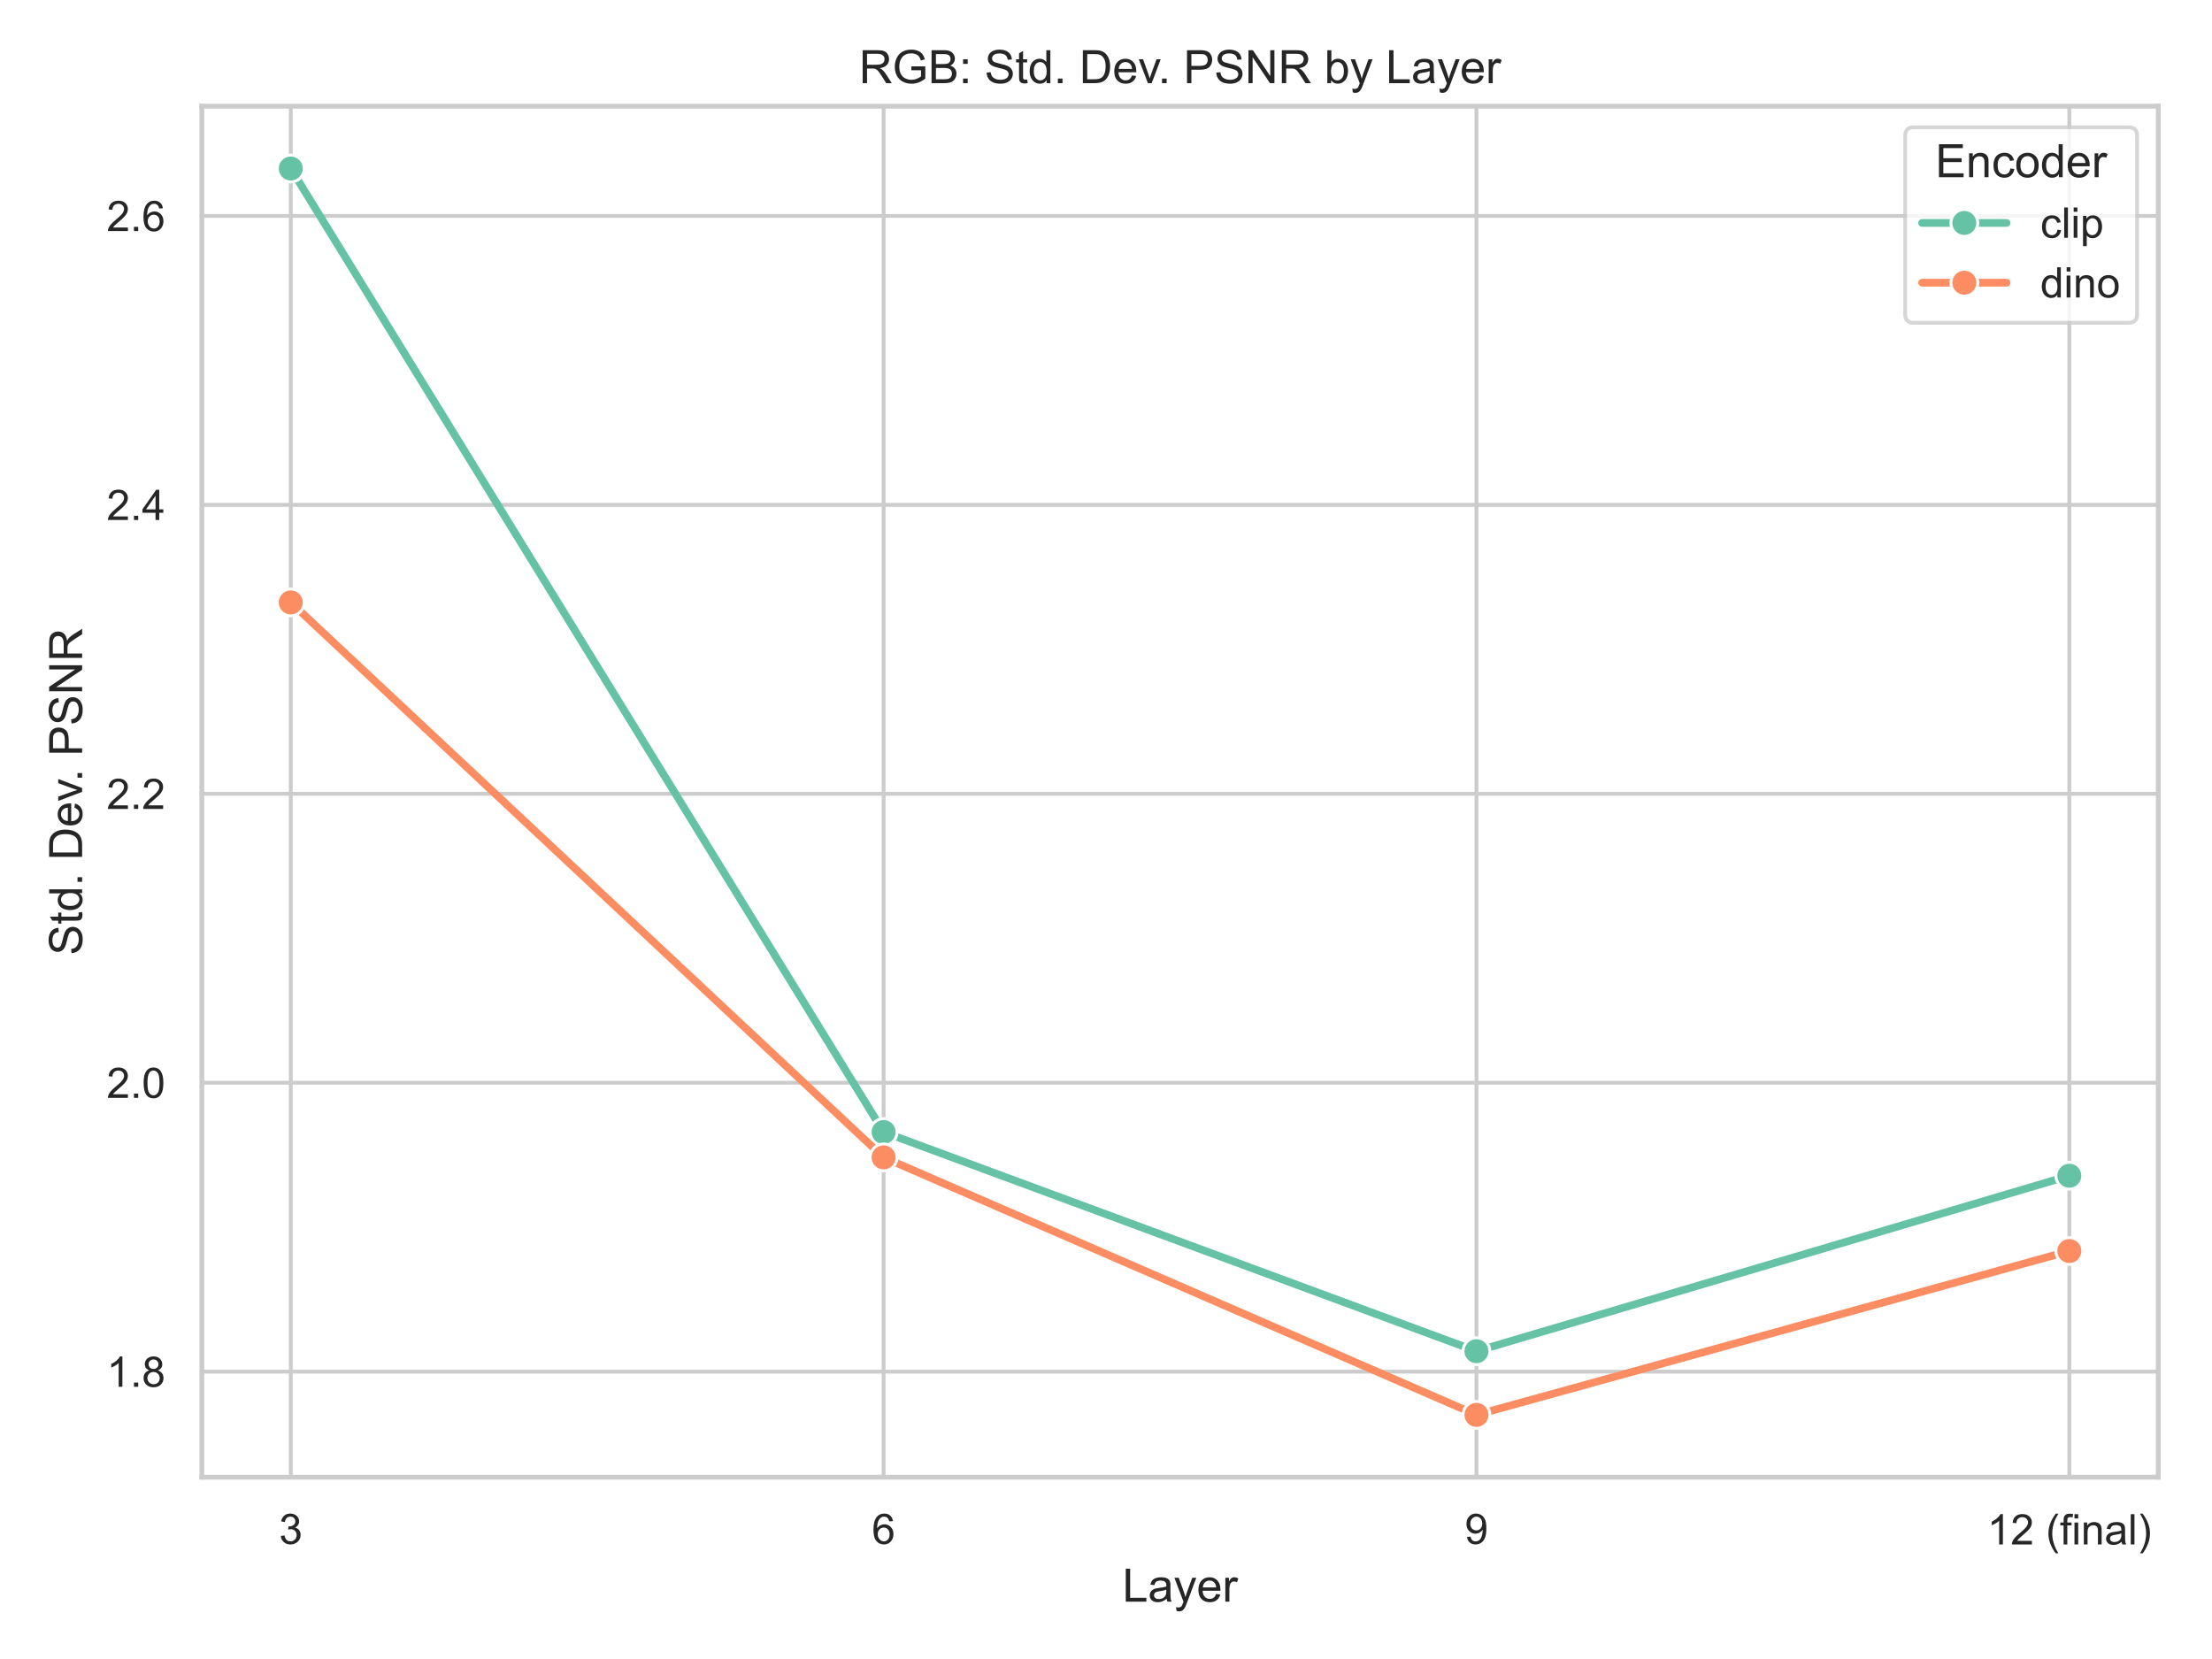
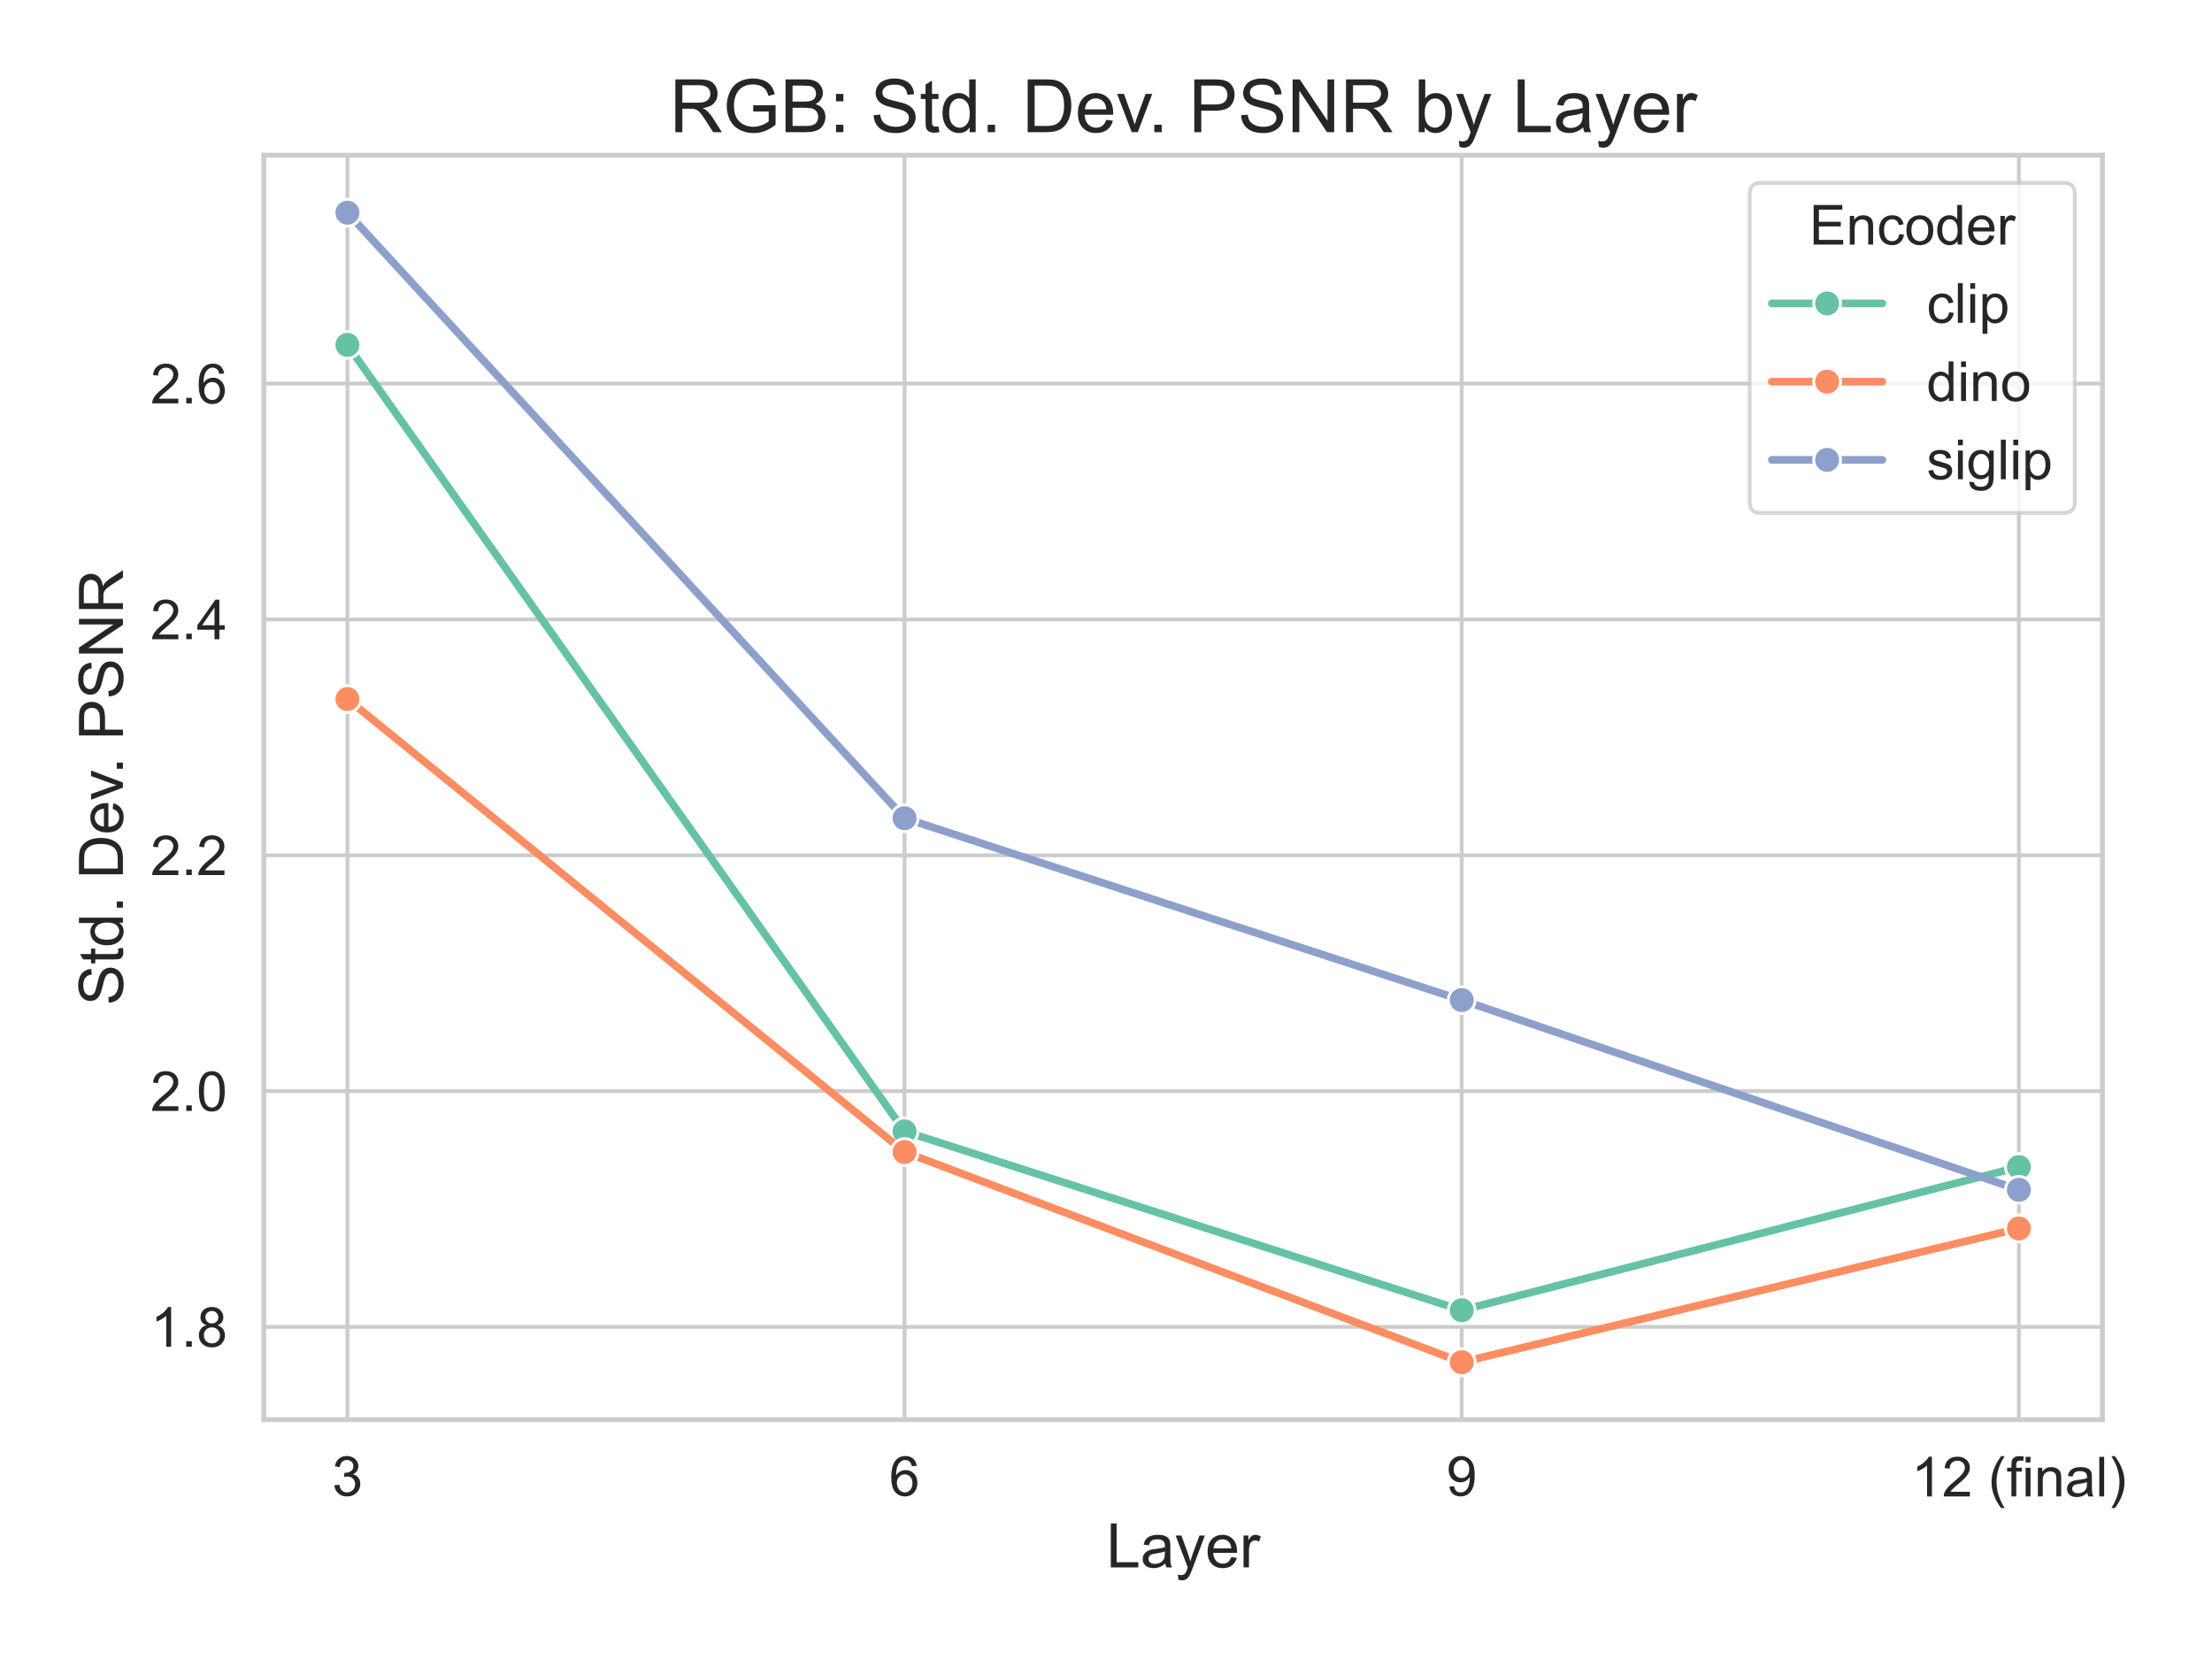
<svg xmlns="http://www.w3.org/2000/svg" xmlns:xlink="http://www.w3.org/1999/xlink" width="576pt" height="432pt" viewBox="0 0 576 432" version="1.1">
  <defs>
    <style type="text/css">*{stroke-linejoin: round; stroke-linecap: butt}</style>
  </defs>
  <g id="figure_1">
    <g id="patch_1">
      <path d="M 0 432  L 576 432  L 576 0  L 0 0  z " style="fill: #ffffff" />
    </g>
    <g id="axes_1">
      <g id="patch_2">
-         <path d="M 52.56 384.66  L 562.001 384.66  L 562.001 27.656  L 52.56 27.656  z " style="fill: #ffffff" />
+         <path d="M 68.706 369.684  L 547.475 369.684  L 547.475 40.416  L 68.706 40.416  z " style="fill: #ffffff" />
      </g>
      <g id="matplotlib.axis_1">
        <g id="xtick_1">
          <g id="line2d_1">
-             <path d="M 75.716 384.66  L 75.716 27.656  " clip-path="url(#p08edb5e70d)" style="fill: none; stroke: #cccccc; stroke-linecap: round" />
+             <path d="M 90.468 369.684  L 90.468 40.416  " clip-path="url(#p4463bf2dae)" style="fill: none; stroke: #cccccc; stroke-linecap: round" />
          </g>
          <g id="text_1">
-             <g style="fill: #262626" transform="translate(72.65789 402.0336) scale(0.11 -0.11)">
+             <g style="fill: #262626" transform="translate(86.46435 389.4912) scale(0.144 -0.144)">
              <defs>
                <path id="ArialMT-33" d="M 269 1209  L 831 1284  Q 928 806 1161 595  Q 1394 384 1728 384  Q 2125 384 2398 659  Q 2672 934 2672 1341  Q 2672 1728 2419 1979  Q 2166 2231 1775 2231  Q 1616 2231 1378 2169  L 1441 2663  Q 1497 2656 1531 2656  Q 1891 2656 2178 2843  Q 2466 3031 2466 3422  Q 2466 3731 2256 3934  Q 2047 4138 1716 4138  Q 1388 4138 1169 3931  Q 950 3725 888 3313  L 325 3413  Q 428 3978 793 4289  Q 1159 4600 1703 4600  Q 2078 4600 2393 4439  Q 2709 4278 2876 4000  Q 3044 3722 3044 3409  Q 3044 3113 2884 2869  Q 2725 2625 2413 2481  Q 2819 2388 3044 2092  Q 3269 1797 3269 1353  Q 3269 753 2831 336  Q 2394 -81 1725 -81  Q 1122 -81 723 278  Q 325 638 269 1209  z " transform="scale(0.015625)" />
              </defs>
              <use xlink:href="#ArialMT-33" />
            </g>
          </g>
        </g>
        <g id="xtick_2">
          <g id="line2d_2">
-             <path d="M 230.092 384.66  L 230.092 27.656  " clip-path="url(#p08edb5e70d)" style="fill: none; stroke: #cccccc; stroke-linecap: round" />
+             <path d="M 235.55 369.684  L 235.55 40.416  " clip-path="url(#p4463bf2dae)" style="fill: none; stroke: #cccccc; stroke-linecap: round" />
          </g>
          <g id="text_2">
-             <g style="fill: #262626" transform="translate(227.0339 402.0336) scale(0.11 -0.11)">
+             <g style="fill: #262626" transform="translate(231.5458 389.4912) scale(0.144 -0.144)">
              <defs>
                <path id="ArialMT-36" d="M 3184 3459  L 2625 3416  Q 2550 3747 2413 3897  Q 2184 4138 1850 4138  Q 1581 4138 1378 3988  Q 1113 3794 959 3422  Q 806 3050 800 2363  Q 1003 2672 1297 2822  Q 1591 2972 1913 2972  Q 2475 2972 2870 2558  Q 3266 2144 3266 1488  Q 3266 1056 3080 686  Q 2894 316 2569 119  Q 2244 -78 1831 -78  Q 1128 -78 684 439  Q 241 956 241 2144  Q 241 3472 731 4075  Q 1159 4600 1884 4600  Q 2425 4600 2770 4297  Q 3116 3994 3184 3459  z M 888 1484  Q 888 1194 1011 928  Q 1134 663 1356 523  Q 1578 384 1822 384  Q 2178 384 2434 671  Q 2691 959 2691 1453  Q 2691 1928 2437 2201  Q 2184 2475 1800 2475  Q 1419 2475 1153 2201  Q 888 1928 888 1484  z " transform="scale(0.015625)" />
              </defs>
              <use xlink:href="#ArialMT-36" />
            </g>
          </g>
        </g>
        <g id="xtick_3">
          <g id="line2d_3">
-             <path d="M 384.468 384.66  L 384.468 27.656  " clip-path="url(#p08edb5e70d)" style="fill: none; stroke: #cccccc; stroke-linecap: round" />
+             <path d="M 380.631 369.684  L 380.631 40.416  " clip-path="url(#p4463bf2dae)" style="fill: none; stroke: #cccccc; stroke-linecap: round" />
          </g>
          <g id="text_3">
-             <g style="fill: #262626" transform="translate(381.41 402.0336) scale(0.11 -0.11)">
+             <g style="fill: #262626" transform="translate(376.6273 389.4912) scale(0.144 -0.144)">
              <defs>
                <path id="ArialMT-39" d="M 350 1059  L 891 1109  Q 959 728 1153 556  Q 1347 384 1650 384  Q 1909 384 2104 503  Q 2300 622 2425 820  Q 2550 1019 2634 1356  Q 2719 1694 2719 2044  Q 2719 2081 2716 2156  Q 2547 1888 2255 1720  Q 1963 1553 1622 1553  Q 1053 1553 659 1965  Q 266 2378 266 3053  Q 266 3750 677 4175  Q 1088 4600 1706 4600  Q 2153 4600 2523 4359  Q 2894 4119 3086 3673  Q 3278 3228 3278 2384  Q 3278 1506 3087 986  Q 2897 466 2520 194  Q 2144 -78 1638 -78  Q 1100 -78 759 220  Q 419 519 350 1059  z M 2653 3081  Q 2653 3566 2395 3850  Q 2138 4134 1775 4134  Q 1400 4134 1122 3828  Q 844 3522 844 3034  Q 844 2597 1108 2323  Q 1372 2050 1759 2050  Q 2150 2050 2401 2323  Q 2653 2597 2653 3081  z " transform="scale(0.015625)" />
              </defs>
              <use xlink:href="#ArialMT-39" />
            </g>
          </g>
        </g>
        <g id="xtick_4">
          <g id="line2d_4">
-             <path d="M 538.845 384.66  L 538.845 27.656  " clip-path="url(#p08edb5e70d)" style="fill: none; stroke: #cccccc; stroke-linecap: round" />
+             <path d="M 525.713 369.684  L 525.713 40.416  " clip-path="url(#p4463bf2dae)" style="fill: none; stroke: #cccccc; stroke-linecap: round" />
          </g>
          <g id="text_4">
-             <g style="fill: #262626" transform="translate(517.4478 402.1677) scale(0.11 -0.11)">
+             <g style="fill: #262626" transform="translate(497.7024 389.6667) scale(0.144 -0.144)">
              <defs>
                <path id="ArialMT-31" d="M 2384 0  L 1822 0  L 1822 3584  Q 1619 3391 1289 3197  Q 959 3003 697 2906  L 697 3450  Q 1169 3672 1522 3987  Q 1875 4303 2022 4600  L 2384 4600  L 2384 0  z " transform="scale(0.015625)" />
                <path id="ArialMT-32" d="M 3222 541  L 3222 0  L 194 0  Q 188 203 259 391  Q 375 700 629 1000  Q 884 1300 1366 1694  Q 2113 2306 2375 2664  Q 2638 3022 2638 3341  Q 2638 3675 2398 3904  Q 2159 4134 1775 4134  Q 1369 4134 1125 3890  Q 881 3647 878 3216  L 300 3275  Q 359 3922 746 4261  Q 1134 4600 1788 4600  Q 2447 4600 2831 4234  Q 3216 3869 3216 3328  Q 3216 3053 3103 2787  Q 2991 2522 2730 2228  Q 2469 1934 1863 1422  Q 1356 997 1212 845  Q 1069 694 975 541  L 3222 541  z " transform="scale(0.015625)" />
                <path id="ArialMT-20" transform="scale(0.015625)" />
                <path id="ArialMT-28" d="M 1497 -1347  Q 1031 -759 709 28  Q 388 816 388 1659  Q 388 2403 628 3084  Q 909 3875 1497 4659  L 1900 4659  Q 1522 4009 1400 3731  Q 1209 3300 1100 2831  Q 966 2247 966 1656  Q 966 153 1900 -1347  L 1497 -1347  z " transform="scale(0.015625)" />
                <path id="ArialMT-66" d="M 556 0  L 556 2881  L 59 2881  L 59 3319  L 556 3319  L 556 3672  Q 556 4006 616 4169  Q 697 4388 901 4523  Q 1106 4659 1475 4659  Q 1713 4659 2000 4603  L 1916 4113  Q 1741 4144 1584 4144  Q 1328 4144 1222 4034  Q 1116 3925 1116 3625  L 1116 3319  L 1763 3319  L 1763 2881  L 1116 2881  L 1116 0  L 556 0  z " transform="scale(0.015625)" />
                <path id="ArialMT-69" d="M 425 3934  L 425 4581  L 988 4581  L 988 3934  L 425 3934  z M 425 0  L 425 3319  L 988 3319  L 988 0  L 425 0  z " transform="scale(0.015625)" />
                <path id="ArialMT-6e" d="M 422 0  L 422 3319  L 928 3319  L 928 2847  Q 1294 3394 1984 3394  Q 2284 3394 2536 3286  Q 2788 3178 2913 3003  Q 3038 2828 3088 2588  Q 3119 2431 3119 2041  L 3119 0  L 2556 0  L 2556 2019  Q 2556 2363 2490 2533  Q 2425 2703 2258 2804  Q 2091 2906 1866 2906  Q 1506 2906 1245 2678  Q 984 2450 984 1813  L 984 0  L 422 0  z " transform="scale(0.015625)" />
                <path id="ArialMT-61" d="M 2588 409  Q 2275 144 1986 34  Q 1697 -75 1366 -75  Q 819 -75 525 192  Q 231 459 231 875  Q 231 1119 342 1320  Q 453 1522 633 1644  Q 813 1766 1038 1828  Q 1203 1872 1538 1913  Q 2219 1994 2541 2106  Q 2544 2222 2544 2253  Q 2544 2597 2384 2738  Q 2169 2928 1744 2928  Q 1347 2928 1158 2789  Q 969 2650 878 2297  L 328 2372  Q 403 2725 575 2942  Q 747 3159 1072 3276  Q 1397 3394 1825 3394  Q 2250 3394 2515 3294  Q 2781 3194 2906 3042  Q 3031 2891 3081 2659  Q 3109 2516 3109 2141  L 3109 1391  Q 3109 606 3145 398  Q 3181 191 3288 0  L 2700 0  Q 2613 175 2588 409  z M 2541 1666  Q 2234 1541 1622 1453  Q 1275 1403 1131 1340  Q 988 1278 909 1158  Q 831 1038 831 891  Q 831 666 1001 516  Q 1172 366 1500 366  Q 1825 366 2078 508  Q 2331 650 2450 897  Q 2541 1088 2541 1459  L 2541 1666  z " transform="scale(0.015625)" />
                <path id="ArialMT-6c" d="M 409 0  L 409 4581  L 972 4581  L 972 0  L 409 0  z " transform="scale(0.015625)" />
                <path id="ArialMT-29" d="M 791 -1347  L 388 -1347  Q 1322 153 1322 1656  Q 1322 2244 1188 2822  Q 1081 3291 891 3722  Q 769 4003 388 4659  L 791 4659  Q 1378 3875 1659 3084  Q 1900 2403 1900 1659  Q 1900 816 1576 28  Q 1253 -759 791 -1347  z " transform="scale(0.015625)" />
              </defs>
              <use xlink:href="#ArialMT-31" />
              <use xlink:href="#ArialMT-32" x="55.615" />
              <use xlink:href="#ArialMT-20" x="111.23" />
              <use xlink:href="#ArialMT-28" x="139.014" />
              <use xlink:href="#ArialMT-66" x="172.314" />
              <use xlink:href="#ArialMT-69" x="200.098" />
              <use xlink:href="#ArialMT-6e" x="222.314" />
              <use xlink:href="#ArialMT-61" x="277.93" />
              <use xlink:href="#ArialMT-6c" x="333.545" />
              <use xlink:href="#ArialMT-29" x="355.762" />
            </g>
          </g>
        </g>
        <g id="text_5">
-           <g style="fill: #262626" transform="translate(292.273 417.0722) scale(0.12 -0.12)">
+           <g style="fill: #262626" transform="translate(288.0805 408.15) scale(0.16 -0.16)">
            <defs>
              <path id="ArialMT-4c" d="M 469 0  L 469 4581  L 1075 4581  L 1075 541  L 3331 541  L 3331 0  L 469 0  z " transform="scale(0.015625)" />
              <path id="ArialMT-79" d="M 397 -1278  L 334 -750  Q 519 -800 656 -800  Q 844 -800 956 -737  Q 1069 -675 1141 -563  Q 1194 -478 1313 -144  Q 1328 -97 1363 -6  L 103 3319  L 709 3319  L 1400 1397  Q 1534 1031 1641 628  Q 1738 1016 1872 1384  L 2581 3319  L 3144 3319  L 1881 -56  Q 1678 -603 1566 -809  Q 1416 -1088 1222 -1217  Q 1028 -1347 759 -1347  Q 597 -1347 397 -1278  z " transform="scale(0.015625)" />
              <path id="ArialMT-65" d="M 2694 1069  L 3275 997  Q 3138 488 2766 206  Q 2394 -75 1816 -75  Q 1088 -75 661 373  Q 234 822 234 1631  Q 234 2469 665 2931  Q 1097 3394 1784 3394  Q 2450 3394 2872 2941  Q 3294 2488 3294 1666  Q 3294 1616 3291 1516  L 816 1516  Q 847 969 1125 678  Q 1403 388 1819 388  Q 2128 388 2347 550  Q 2566 713 2694 1069  z M 847 1978  L 2700 1978  Q 2663 2397 2488 2606  Q 2219 2931 1791 2931  Q 1403 2931 1139 2672  Q 875 2413 847 1978  z " transform="scale(0.015625)" />
              <path id="ArialMT-72" d="M 416 0  L 416 3319  L 922 3319  L 922 2816  Q 1116 3169 1280 3281  Q 1444 3394 1641 3394  Q 1925 3394 2219 3213  L 2025 2691  Q 1819 2813 1613 2813  Q 1428 2813 1281 2702  Q 1134 2591 1072 2394  Q 978 2094 978 1738  L 978 0  L 416 0  z " transform="scale(0.015625)" />
            </defs>
            <use xlink:href="#ArialMT-4c" />
            <use xlink:href="#ArialMT-61" x="55.615" />
            <use xlink:href="#ArialMT-79" x="111.23" />
            <use xlink:href="#ArialMT-65" x="161.23" />
            <use xlink:href="#ArialMT-72" x="216.846" />
          </g>
        </g>
      </g>
      <g id="matplotlib.axis_2">
        <g id="ytick_1">
          <g id="line2d_5">
-             <path d="M 52.56 357.177  L 562.001 357.177  " clip-path="url(#p08edb5e70d)" style="fill: none; stroke: #cccccc; stroke-linecap: round" />
+             <path d="M 68.706 345.532  L 547.475 345.532  " clip-path="url(#p4463bf2dae)" style="fill: none; stroke: #cccccc; stroke-linecap: round" />
          </g>
          <g id="text_6">
-             <g style="fill: #262626" transform="translate(27.77 361.1134) scale(0.11 -0.11)">
+             <g style="fill: #262626" transform="translate(39.19 350.686) scale(0.144 -0.144)">
              <defs>
                <path id="ArialMT-2e" d="M 581 0  L 581 641  L 1222 641  L 1222 0  L 581 0  z " transform="scale(0.015625)" />
                <path id="ArialMT-38" d="M 1131 2484  Q 781 2613 612 2850  Q 444 3088 444 3419  Q 444 3919 803 4259  Q 1163 4600 1759 4600  Q 2359 4600 2725 4251  Q 3091 3903 3091 3403  Q 3091 3084 2923 2848  Q 2756 2613 2416 2484  Q 2838 2347 3058 2040  Q 3278 1734 3278 1309  Q 3278 722 2862 322  Q 2447 -78 1769 -78  Q 1091 -78 675 323  Q 259 725 259 1325  Q 259 1772 486 2073  Q 713 2375 1131 2484  z M 1019 3438  Q 1019 3113 1228 2906  Q 1438 2700 1772 2700  Q 2097 2700 2305 2904  Q 2513 3109 2513 3406  Q 2513 3716 2298 3927  Q 2084 4138 1766 4138  Q 1444 4138 1231 3931  Q 1019 3725 1019 3438  z M 838 1322  Q 838 1081 952 856  Q 1066 631 1291 507  Q 1516 384 1775 384  Q 2178 384 2440 643  Q 2703 903 2703 1303  Q 2703 1709 2433 1975  Q 2163 2241 1756 2241  Q 1359 2241 1098 1978  Q 838 1716 838 1322  z " transform="scale(0.015625)" />
              </defs>
              <use xlink:href="#ArialMT-31" />
              <use xlink:href="#ArialMT-2e" x="55.615" />
              <use xlink:href="#ArialMT-38" x="83.398" />
            </g>
          </g>
        </g>
        <g id="ytick_2">
          <g id="line2d_6">
-             <path d="M 52.56 281.94  L 562.001 281.94  " clip-path="url(#p08edb5e70d)" style="fill: none; stroke: #cccccc; stroke-linecap: round" />
+             <path d="M 68.706 284.121  L 547.475 284.121  " clip-path="url(#p4463bf2dae)" style="fill: none; stroke: #cccccc; stroke-linecap: round" />
          </g>
          <g id="text_7">
-             <g style="fill: #262626" transform="translate(27.77 285.8768) scale(0.11 -0.11)">
+             <g style="fill: #262626" transform="translate(39.19 289.2742) scale(0.144 -0.144)">
              <defs>
                <path id="ArialMT-30" d="M 266 2259  Q 266 3072 433 3567  Q 600 4063 929 4331  Q 1259 4600 1759 4600  Q 2128 4600 2406 4451  Q 2684 4303 2865 4023  Q 3047 3744 3150 3342  Q 3253 2941 3253 2259  Q 3253 1453 3087 958  Q 2922 463 2592 192  Q 2263 -78 1759 -78  Q 1097 -78 719 397  Q 266 969 266 2259  z M 844 2259  Q 844 1131 1108 757  Q 1372 384 1759 384  Q 2147 384 2411 759  Q 2675 1134 2675 2259  Q 2675 3391 2411 3762  Q 2147 4134 1753 4134  Q 1366 4134 1134 3806  Q 844 3388 844 2259  z " transform="scale(0.015625)" />
              </defs>
              <use xlink:href="#ArialMT-32" />
              <use xlink:href="#ArialMT-2e" x="55.615" />
              <use xlink:href="#ArialMT-30" x="83.398" />
            </g>
          </g>
        </g>
        <g id="ytick_3">
          <g id="line2d_7">
-             <path d="M 52.56 206.703  L 562.001 206.703  " clip-path="url(#p08edb5e70d)" style="fill: none; stroke: #cccccc; stroke-linecap: round" />
+             <path d="M 68.706 222.709  L 547.475 222.709  " clip-path="url(#p4463bf2dae)" style="fill: none; stroke: #cccccc; stroke-linecap: round" />
          </g>
          <g id="text_8">
-             <g style="fill: #262626" transform="translate(27.77 210.6402) scale(0.11 -0.11)">
+             <g style="fill: #262626" transform="translate(39.19 227.8625) scale(0.144 -0.144)">
              <use xlink:href="#ArialMT-32" />
              <use xlink:href="#ArialMT-2e" x="55.615" />
              <use xlink:href="#ArialMT-32" x="83.398" />
            </g>
          </g>
        </g>
        <g id="ytick_4">
          <g id="line2d_8">
-             <path d="M 52.56 131.467  L 562.001 131.467  " clip-path="url(#p08edb5e70d)" style="fill: none; stroke: #cccccc; stroke-linecap: round" />
+             <path d="M 68.706 161.297  L 547.475 161.297  " clip-path="url(#p4463bf2dae)" style="fill: none; stroke: #cccccc; stroke-linecap: round" />
          </g>
          <g id="text_9">
-             <g style="fill: #262626" transform="translate(27.77 135.4036) scale(0.11 -0.11)">
+             <g style="fill: #262626" transform="translate(39.19 166.4508) scale(0.144 -0.144)">
              <defs>
                <path id="ArialMT-34" d="M 2069 0  L 2069 1097  L 81 1097  L 81 1613  L 2172 4581  L 2631 4581  L 2631 1613  L 3250 1613  L 3250 1097  L 2631 1097  L 2631 0  L 2069 0  z M 2069 1613  L 2069 3678  L 634 1613  L 2069 1613  z " transform="scale(0.015625)" />
              </defs>
              <use xlink:href="#ArialMT-32" />
              <use xlink:href="#ArialMT-2e" x="55.615" />
              <use xlink:href="#ArialMT-34" x="83.398" />
            </g>
          </g>
        </g>
        <g id="ytick_5">
          <g id="line2d_9">
-             <path d="M 52.56 56.23  L 562.001 56.23  " clip-path="url(#p08edb5e70d)" style="fill: none; stroke: #cccccc; stroke-linecap: round" />
+             <path d="M 68.706 99.885  L 547.475 99.885  " clip-path="url(#p4463bf2dae)" style="fill: none; stroke: #cccccc; stroke-linecap: round" />
          </g>
          <g id="text_10">
-             <g style="fill: #262626" transform="translate(27.77 60.16703) scale(0.11 -0.11)">
+             <g style="fill: #262626" transform="translate(39.19 105.039) scale(0.144 -0.144)">
              <use xlink:href="#ArialMT-32" />
              <use xlink:href="#ArialMT-2e" x="55.615" />
              <use xlink:href="#ArialMT-36" x="83.398" />
            </g>
          </g>
        </g>
        <g id="text_11">
-           <g style="fill: #262626" transform="translate(21.385 248.7291) rotate(-90) scale(0.12 -0.12)">
+           <g style="fill: #262626" transform="translate(32.01 261.8112) rotate(-90) scale(0.16 -0.16)">
            <defs>
              <path id="ArialMT-53" d="M 288 1472  L 859 1522  Q 900 1178 1048 958  Q 1197 738 1509 602  Q 1822 466 2213 466  Q 2559 466 2825 569  Q 3091 672 3220 851  Q 3350 1031 3350 1244  Q 3350 1459 3225 1620  Q 3100 1781 2813 1891  Q 2628 1963 1997 2114  Q 1366 2266 1113 2400  Q 784 2572 623 2826  Q 463 3081 463 3397  Q 463 3744 659 4045  Q 856 4347 1234 4503  Q 1613 4659 2075 4659  Q 2584 4659 2973 4495  Q 3363 4331 3572 4012  Q 3781 3694 3797 3291  L 3216 3247  Q 3169 3681 2898 3903  Q 2628 4125 2100 4125  Q 1550 4125 1298 3923  Q 1047 3722 1047 3438  Q 1047 3191 1225 3031  Q 1400 2872 2139 2705  Q 2878 2538 3153 2413  Q 3553 2228 3743 1945  Q 3934 1663 3934 1294  Q 3934 928 3725 604  Q 3516 281 3123 101  Q 2731 -78 2241 -78  Q 1619 -78 1198 103  Q 778 284 539 648  Q 300 1013 288 1472  z " transform="scale(0.015625)" />
              <path id="ArialMT-74" d="M 1650 503  L 1731 6  Q 1494 -44 1306 -44  Q 1000 -44 831 53  Q 663 150 594 308  Q 525 466 525 972  L 525 2881  L 113 2881  L 113 3319  L 525 3319  L 525 4141  L 1084 4478  L 1084 3319  L 1650 3319  L 1650 2881  L 1084 2881  L 1084 941  Q 1084 700 1114 631  Q 1144 563 1211 522  Q 1278 481 1403 481  Q 1497 481 1650 503  z " transform="scale(0.015625)" />
              <path id="ArialMT-64" d="M 2575 0  L 2575 419  Q 2259 -75 1647 -75  Q 1250 -75 917 144  Q 584 363 401 755  Q 219 1147 219 1656  Q 219 2153 384 2558  Q 550 2963 881 3178  Q 1213 3394 1622 3394  Q 1922 3394 2156 3267  Q 2391 3141 2538 2938  L 2538 4581  L 3097 4581  L 3097 0  L 2575 0  z M 797 1656  Q 797 1019 1065 703  Q 1334 388 1700 388  Q 2069 388 2326 689  Q 2584 991 2584 1609  Q 2584 2291 2321 2609  Q 2059 2928 1675 2928  Q 1300 2928 1048 2622  Q 797 2316 797 1656  z " transform="scale(0.015625)" />
              <path id="ArialMT-44" d="M 494 0  L 494 4581  L 2072 4581  Q 2606 4581 2888 4516  Q 3281 4425 3559 4188  Q 3922 3881 4101 3404  Q 4281 2928 4281 2316  Q 4281 1794 4159 1391  Q 4038 988 3847 723  Q 3656 459 3429 307  Q 3203 156 2883 78  Q 2563 0 2147 0  L 494 0  z M 1100 541  L 2078 541  Q 2531 541 2789 625  Q 3047 709 3200 863  Q 3416 1078 3536 1442  Q 3656 1806 3656 2325  Q 3656 3044 3420 3430  Q 3184 3816 2847 3947  Q 2603 4041 2063 4041  L 1100 4041  L 1100 541  z " transform="scale(0.015625)" />
              <path id="ArialMT-76" d="M 1344 0  L 81 3319  L 675 3319  L 1388 1331  Q 1503 1009 1600 663  Q 1675 925 1809 1294  L 2547 3319  L 3125 3319  L 1869 0  L 1344 0  z " transform="scale(0.015625)" />
              <path id="ArialMT-50" d="M 494 0  L 494 4581  L 2222 4581  Q 2678 4581 2919 4538  Q 3256 4481 3484 4323  Q 3713 4166 3852 3881  Q 3991 3597 3991 3256  Q 3991 2672 3619 2267  Q 3247 1863 2275 1863  L 1100 1863  L 1100 0  L 494 0  z M 1100 2403  L 2284 2403  Q 2872 2403 3119 2622  Q 3366 2841 3366 3238  Q 3366 3525 3220 3729  Q 3075 3934 2838 4000  Q 2684 4041 2272 4041  L 1100 4041  L 1100 2403  z " transform="scale(0.015625)" />
              <path id="ArialMT-4e" d="M 488 0  L 488 4581  L 1109 4581  L 3516 984  L 3516 4581  L 4097 4581  L 4097 0  L 3475 0  L 1069 3600  L 1069 0  L 488 0  z " transform="scale(0.015625)" />
              <path id="ArialMT-52" d="M 503 0  L 503 4581  L 2534 4581  Q 3147 4581 3465 4457  Q 3784 4334 3975 4021  Q 4166 3709 4166 3331  Q 4166 2844 3850 2509  Q 3534 2175 2875 2084  Q 3116 1969 3241 1856  Q 3506 1613 3744 1247  L 4541 0  L 3778 0  L 3172 953  Q 2906 1366 2734 1584  Q 2563 1803 2427 1890  Q 2291 1978 2150 2013  Q 2047 2034 1813 2034  L 1109 2034  L 1109 0  L 503 0  z M 1109 2559  L 2413 2559  Q 2828 2559 3062 2645  Q 3297 2731 3419 2920  Q 3541 3109 3541 3331  Q 3541 3656 3305 3865  Q 3069 4075 2559 4075  L 1109 4075  L 1109 2559  z " transform="scale(0.015625)" />
            </defs>
            <use xlink:href="#ArialMT-53" />
            <use xlink:href="#ArialMT-74" x="66.699" />
            <use xlink:href="#ArialMT-64" x="94.482" />
            <use xlink:href="#ArialMT-2e" x="150.098" />
            <use xlink:href="#ArialMT-20" x="177.881" />
            <use xlink:href="#ArialMT-44" x="205.664" />
            <use xlink:href="#ArialMT-65" x="277.881" />
            <use xlink:href="#ArialMT-76" x="333.496" />
            <use xlink:href="#ArialMT-2e" x="376.121" />
            <use xlink:href="#ArialMT-20" x="403.904" />
            <use xlink:href="#ArialMT-50" x="431.688" />
            <use xlink:href="#ArialMT-53" x="498.387" />
            <use xlink:href="#ArialMT-4e" x="565.086" />
            <use xlink:href="#ArialMT-52" x="637.303" />
          </g>
        </g>
      </g>
      <g id="PolyCollection_1" />
      <g id="PolyCollection_2" />
+       <g id="PolyCollection_3" />
      <g id="line2d_10">
-         <path d="M 75.716 43.884  L 230.092 294.782  L 384.468 351.848  L 538.845 306.16  " clip-path="url(#p08edb5e70d)" style="fill: none; stroke: #66c2a5; stroke-width: 2; stroke-linecap: round" />
+         <path d="M 90.468 89.808  L 235.55 294.603  L 380.631 341.183  L 525.713 303.89  " clip-path="url(#p4463bf2dae)" style="fill: none; stroke: #66c2a5; stroke-width: 2; stroke-linecap: round" />
        <defs>
-           <path id="mdbcf75e620" d="M 0 3.5  C 0.928 3.5 1.819 3.131 2.475 2.475  C 3.131 1.819 3.5 0.928 3.5 0  C 3.5 -0.928 3.131 -1.819 2.475 -2.475  C 1.819 -3.131 0.928 -3.5 0 -3.5  C -0.928 -3.5 -1.819 -3.131 -2.475 -2.475  C -3.131 -1.819 -3.5 -0.928 -3.5 0  C -3.5 0.928 -3.131 1.819 -2.475 2.475  C -1.819 3.131 -0.928 3.5 0 3.5  z " style="stroke: #ffffff; stroke-width: 0.75" />
+           <path id="m1b20732b84" d="M 0 3.5  C 0.928 3.5 1.819 3.131 2.475 2.475  C 3.131 1.819 3.5 0.928 3.5 0  C 3.5 -0.928 3.131 -1.819 2.475 -2.475  C 1.819 -3.131 0.928 -3.5 0 -3.5  C -0.928 -3.5 -1.819 -3.131 -2.475 -2.475  C -3.131 -1.819 -3.5 -0.928 -3.5 0  C -3.5 0.928 -3.131 1.819 -2.475 2.475  C -1.819 3.131 -0.928 3.5 0 3.5  z " style="stroke: #ffffff; stroke-width: 0.75" />
        </defs>
-         <g clip-path="url(#p08edb5e70d)">
-           <use xlink:href="#mdbcf75e620" x="75.716" y="43.884" style="fill: #66c2a5; stroke: #ffffff; stroke-width: 0.75" />
-           <use xlink:href="#mdbcf75e620" x="230.092" y="294.782" style="fill: #66c2a5; stroke: #ffffff; stroke-width: 0.75" />
-           <use xlink:href="#mdbcf75e620" x="384.468" y="351.848" style="fill: #66c2a5; stroke: #ffffff; stroke-width: 0.75" />
-           <use xlink:href="#mdbcf75e620" x="538.845" y="306.16" style="fill: #66c2a5; stroke: #ffffff; stroke-width: 0.75" />
+         <g clip-path="url(#p4463bf2dae)">
+           <use xlink:href="#m1b20732b84" x="90.468" y="89.808" style="fill: #66c2a5; stroke: #ffffff; stroke-width: 0.75" />
+           <use xlink:href="#m1b20732b84" x="235.55" y="294.603" style="fill: #66c2a5; stroke: #ffffff; stroke-width: 0.75" />
+           <use xlink:href="#m1b20732b84" x="380.631" y="341.183" style="fill: #66c2a5; stroke: #ffffff; stroke-width: 0.75" />
+           <use xlink:href="#m1b20732b84" x="525.713" y="303.89" style="fill: #66c2a5; stroke: #ffffff; stroke-width: 0.75" />
        </g>
      </g>
      <g id="line2d_11">
-         <path d="M 75.716 156.868  L 230.092 301.378  L 384.468 368.433  L 538.845 325.767  " clip-path="url(#p08edb5e70d)" style="fill: none; stroke: #fc8d62; stroke-width: 2; stroke-linecap: round" />
+         <path d="M 90.468 182.027  L 235.55 299.984  L 380.631 354.717  L 525.713 319.892  " clip-path="url(#p4463bf2dae)" style="fill: none; stroke: #fc8d62; stroke-width: 2; stroke-linecap: round" />
        <defs>
-           <path id="m58daa674db" d="M 0 3.5  C 0.928 3.5 1.819 3.131 2.475 2.475  C 3.131 1.819 3.5 0.928 3.5 0  C 3.5 -0.928 3.131 -1.819 2.475 -2.475  C 1.819 -3.131 0.928 -3.5 0 -3.5  C -0.928 -3.5 -1.819 -3.131 -2.475 -2.475  C -3.131 -1.819 -3.5 -0.928 -3.5 0  C -3.5 0.928 -3.131 1.819 -2.475 2.475  C -1.819 3.131 -0.928 3.5 0 3.5  z " style="stroke: #ffffff; stroke-width: 0.75" />
+           <path id="mab1d01cf5b" d="M 0 3.5  C 0.928 3.5 1.819 3.131 2.475 2.475  C 3.131 1.819 3.5 0.928 3.5 0  C 3.5 -0.928 3.131 -1.819 2.475 -2.475  C 1.819 -3.131 0.928 -3.5 0 -3.5  C -0.928 -3.5 -1.819 -3.131 -2.475 -2.475  C -3.131 -1.819 -3.5 -0.928 -3.5 0  C -3.5 0.928 -3.131 1.819 -2.475 2.475  C -1.819 3.131 -0.928 3.5 0 3.5  z " style="stroke: #ffffff; stroke-width: 0.75" />
        </defs>
-         <g clip-path="url(#p08edb5e70d)">
-           <use xlink:href="#m58daa674db" x="75.716" y="156.868" style="fill: #fc8d62; stroke: #ffffff; stroke-width: 0.75" />
-           <use xlink:href="#m58daa674db" x="230.092" y="301.378" style="fill: #fc8d62; stroke: #ffffff; stroke-width: 0.75" />
-           <use xlink:href="#m58daa674db" x="384.468" y="368.433" style="fill: #fc8d62; stroke: #ffffff; stroke-width: 0.75" />
-           <use xlink:href="#m58daa674db" x="538.845" y="325.767" style="fill: #fc8d62; stroke: #ffffff; stroke-width: 0.75" />
-         </g>
-       </g>
-       <g id="line2d_12" />
+         <g clip-path="url(#p4463bf2dae)">
+           <use xlink:href="#mab1d01cf5b" x="90.468" y="182.027" style="fill: #fc8d62; stroke: #ffffff; stroke-width: 0.75" />
+           <use xlink:href="#mab1d01cf5b" x="235.55" y="299.984" style="fill: #fc8d62; stroke: #ffffff; stroke-width: 0.75" />
+           <use xlink:href="#mab1d01cf5b" x="380.631" y="354.717" style="fill: #fc8d62; stroke: #ffffff; stroke-width: 0.75" />
+           <use xlink:href="#mab1d01cf5b" x="525.713" y="319.892" style="fill: #fc8d62; stroke: #ffffff; stroke-width: 0.75" />
+         </g>
+       </g>
+       <g id="line2d_12">
+         <path d="M 90.468 55.383  L 235.55 213.06  L 380.631 260.42  L 525.713 309.827  " clip-path="url(#p4463bf2dae)" style="fill: none; stroke: #8da0cb; stroke-width: 2; stroke-linecap: round" />
+         <defs>
+           <path id="m4951abbb15" d="M 0 3.5  C 0.928 3.5 1.819 3.131 2.475 2.475  C 3.131 1.819 3.5 0.928 3.5 0  C 3.5 -0.928 3.131 -1.819 2.475 -2.475  C 1.819 -3.131 0.928 -3.5 0 -3.5  C -0.928 -3.5 -1.819 -3.131 -2.475 -2.475  C -3.131 -1.819 -3.5 -0.928 -3.5 0  C -3.5 0.928 -3.131 1.819 -2.475 2.475  C -1.819 3.131 -0.928 3.5 0 3.5  z " style="stroke: #ffffff; stroke-width: 0.75" />
+         </defs>
+         <g clip-path="url(#p4463bf2dae)">
+           <use xlink:href="#m4951abbb15" x="90.468" y="55.383" style="fill: #8da0cb; stroke: #ffffff; stroke-width: 0.75" />
+           <use xlink:href="#m4951abbb15" x="235.55" y="213.06" style="fill: #8da0cb; stroke: #ffffff; stroke-width: 0.75" />
+           <use xlink:href="#m4951abbb15" x="380.631" y="260.42" style="fill: #8da0cb; stroke: #ffffff; stroke-width: 0.75" />
+           <use xlink:href="#m4951abbb15" x="525.713" y="309.827" style="fill: #8da0cb; stroke: #ffffff; stroke-width: 0.75" />
+         </g>
+       </g>
      <g id="line2d_13" />
+       <g id="line2d_14" />
+       <g id="line2d_15" />
      <g id="patch_3">
-         <path d="M 52.56 384.66  L 52.56 27.656  " style="fill: none; stroke: #cccccc; stroke-width: 1.25; stroke-linejoin: miter; stroke-linecap: square" />
+         <path d="M 68.706 369.684  L 68.706 40.416  " style="fill: none; stroke: #cccccc; stroke-width: 1.25; stroke-linejoin: miter; stroke-linecap: square" />
      </g>
      <g id="patch_4">
-         <path d="M 562.001 384.66  L 562.001 27.656  " style="fill: none; stroke: #cccccc; stroke-width: 1.25; stroke-linejoin: miter; stroke-linecap: square" />
+         <path d="M 547.475 369.684  L 547.475 40.416  " style="fill: none; stroke: #cccccc; stroke-width: 1.25; stroke-linejoin: miter; stroke-linecap: square" />
      </g>
      <g id="patch_5">
-         <path d="M 52.56 384.66  L 562.001 384.66  " style="fill: none; stroke: #cccccc; stroke-width: 1.25; stroke-linejoin: miter; stroke-linecap: square" />
+         <path d="M 68.706 369.684  L 547.475 369.684  " style="fill: none; stroke: #cccccc; stroke-width: 1.25; stroke-linejoin: miter; stroke-linecap: square" />
      </g>
      <g id="patch_6">
-         <path d="M 52.56 27.656  L 562.001 27.656  " style="fill: none; stroke: #cccccc; stroke-width: 1.25; stroke-linejoin: miter; stroke-linecap: square" />
+         <path d="M 68.706 40.416  L 547.475 40.416  " style="fill: none; stroke: #cccccc; stroke-width: 1.25; stroke-linejoin: miter; stroke-linecap: square" />
      </g>
      <g id="text_12">
-         <g style="fill: #262626" transform="translate(223.6958 21.65625) scale(0.12 -0.12)">
+         <g style="fill: #262626" transform="translate(174.355 34.416) scale(0.192 -0.192)">
          <defs>
            <path id="ArialMT-47" d="M 2638 1797  L 2638 2334  L 4578 2338  L 4578 638  Q 4131 281 3656 101  Q 3181 -78 2681 -78  Q 2006 -78 1454 211  Q 903 500 622 1047  Q 341 1594 341 2269  Q 341 2938 620 3517  Q 900 4097 1425 4378  Q 1950 4659 2634 4659  Q 3131 4659 3532 4498  Q 3934 4338 4162 4050  Q 4391 3763 4509 3300  L 3963 3150  Q 3859 3500 3706 3700  Q 3553 3900 3268 4020  Q 2984 4141 2638 4141  Q 2222 4141 1919 4014  Q 1616 3888 1430 3681  Q 1244 3475 1141 3228  Q 966 2803 966 2306  Q 966 1694 1177 1281  Q 1388 869 1791 669  Q 2194 469 2647 469  Q 3041 469 3416 620  Q 3791 772 3984 944  L 3984 1797  L 2638 1797  z " transform="scale(0.015625)" />
            <path id="ArialMT-42" d="M 469 0  L 469 4581  L 2188 4581  Q 2713 4581 3030 4442  Q 3347 4303 3526 4014  Q 3706 3725 3706 3409  Q 3706 3116 3547 2856  Q 3388 2597 3066 2438  Q 3481 2316 3704 2022  Q 3928 1728 3928 1328  Q 3928 1006 3792 729  Q 3656 453 3456 303  Q 3256 153 2954 76  Q 2653 0 2216 0  L 469 0  z M 1075 2656  L 2066 2656  Q 2469 2656 2644 2709  Q 2875 2778 2992 2937  Q 3109 3097 3109 3338  Q 3109 3566 3000 3739  Q 2891 3913 2687 3977  Q 2484 4041 1991 4041  L 1075 4041  L 1075 2656  z M 1075 541  L 2216 541  Q 2509 541 2628 563  Q 2838 600 2978 687  Q 3119 775 3209 942  Q 3300 1109 3300 1328  Q 3300 1584 3169 1773  Q 3038 1963 2805 2039  Q 2572 2116 2134 2116  L 1075 2116  L 1075 541  z " transform="scale(0.015625)" />
            <path id="ArialMT-3a" d="M 578 2678  L 578 3319  L 1219 3319  L 1219 2678  L 578 2678  z M 578 0  L 578 641  L 1219 641  L 1219 0  L 578 0  z " transform="scale(0.015625)" />
            <path id="ArialMT-62" d="M 941 0  L 419 0  L 419 4581  L 981 4581  L 981 2947  Q 1338 3394 1891 3394  Q 2197 3394 2470 3270  Q 2744 3147 2920 2923  Q 3097 2700 3197 2384  Q 3297 2069 3297 1709  Q 3297 856 2875 390  Q 2453 -75 1863 -75  Q 1275 -75 941 416  L 941 0  z M 934 1684  Q 934 1088 1097 822  Q 1363 388 1816 388  Q 2184 388 2453 708  Q 2722 1028 2722 1663  Q 2722 2313 2464 2622  Q 2206 2931 1841 2931  Q 1472 2931 1203 2611  Q 934 2291 934 1684  z " transform="scale(0.015625)" />
          </defs>
          <use xlink:href="#ArialMT-52" />
          <use xlink:href="#ArialMT-47" x="72.217" />
          <use xlink:href="#ArialMT-42" x="150" />
          <use xlink:href="#ArialMT-3a" x="216.699" />
          <use xlink:href="#ArialMT-20" x="244.482" />
          <use xlink:href="#ArialMT-53" x="272.266" />
          <use xlink:href="#ArialMT-74" x="338.965" />
          <use xlink:href="#ArialMT-64" x="366.748" />
          <use xlink:href="#ArialMT-2e" x="422.363" />
          <use xlink:href="#ArialMT-20" x="450.146" />
          <use xlink:href="#ArialMT-44" x="477.93" />
          <use xlink:href="#ArialMT-65" x="550.146" />
          <use xlink:href="#ArialMT-76" x="605.762" />
          <use xlink:href="#ArialMT-2e" x="648.387" />
          <use xlink:href="#ArialMT-20" x="676.17" />
          <use xlink:href="#ArialMT-50" x="703.953" />
          <use xlink:href="#ArialMT-53" x="770.652" />
          <use xlink:href="#ArialMT-4e" x="837.352" />
          <use xlink:href="#ArialMT-52" x="909.568" />
          <use xlink:href="#ArialMT-20" x="981.785" />
          <use xlink:href="#ArialMT-62" x="1009.568" />
          <use xlink:href="#ArialMT-79" x="1065.184" />
          <use xlink:href="#ArialMT-20" x="1115.184" />
          <use xlink:href="#ArialMT-4c" x="1142.967" />
          <use xlink:href="#ArialMT-61" x="1198.582" />
          <use xlink:href="#ArialMT-79" x="1254.197" />
          <use xlink:href="#ArialMT-65" x="1304.197" />
          <use xlink:href="#ArialMT-72" x="1359.812" />
        </g>
      </g>
      <g id="legend_1">
        <g id="patch_7">
-           <path d="M 498.306 84.05  L 554.301 84.05  Q 556.501 84.05 556.501 81.85  L 556.501 35.356  Q 556.501 33.156 554.301 33.156  L 498.306 33.156  Q 496.106 33.156 496.106 35.356  L 496.106 81.85  Q 496.106 84.05 498.306 84.05  z " style="fill: #ffffff; opacity: 0.8; stroke: #cccccc; stroke-linejoin: miter" />
+           <path d="M 458.501 133.582  L 537.395 133.582  Q 540.275 133.582 540.275 130.702  L 540.275 50.496  Q 540.275 47.616 537.395 47.616  L 458.501 47.616  Q 455.621 47.616 455.621 50.496  L 455.621 130.702  Q 455.621 133.582 458.501 133.582  z " style="fill: #ffffff; opacity: 0.8; stroke: #cccccc; stroke-linejoin: miter" />
        </g>
        <g id="text_13">
-           <g style="fill: #262626" transform="translate(503.9571 46.14563) scale(0.12 -0.12)">
+           <g style="fill: #262626" transform="translate(471.1324 63.68325) scale(0.144 -0.144)">
            <defs>
              <path id="ArialMT-45" d="M 506 0  L 506 4581  L 3819 4581  L 3819 4041  L 1113 4041  L 1113 2638  L 3647 2638  L 3647 2100  L 1113 2100  L 1113 541  L 3925 541  L 3925 0  L 506 0  z " transform="scale(0.015625)" />
              <path id="ArialMT-63" d="M 2588 1216  L 3141 1144  Q 3050 572 2676 248  Q 2303 -75 1759 -75  Q 1078 -75 664 370  Q 250 816 250 1647  Q 250 2184 428 2587  Q 606 2991 970 3192  Q 1334 3394 1763 3394  Q 2303 3394 2647 3120  Q 2991 2847 3088 2344  L 2541 2259  Q 2463 2594 2264 2762  Q 2066 2931 1784 2931  Q 1359 2931 1093 2626  Q 828 2322 828 1663  Q 828 994 1084 691  Q 1341 388 1753 388  Q 2084 388 2306 591  Q 2528 794 2588 1216  z " transform="scale(0.015625)" />
              <path id="ArialMT-6f" d="M 213 1659  Q 213 2581 725 3025  Q 1153 3394 1769 3394  Q 2453 3394 2887 2945  Q 3322 2497 3322 1706  Q 3322 1066 3130 698  Q 2938 331 2570 128  Q 2203 -75 1769 -75  Q 1072 -75 642 372  Q 213 819 213 1659  z M 791 1659  Q 791 1022 1069 705  Q 1347 388 1769 388  Q 2188 388 2466 706  Q 2744 1025 2744 1678  Q 2744 2294 2464 2611  Q 2184 2928 1769 2928  Q 1347 2928 1069 2612  Q 791 2297 791 1659  z " transform="scale(0.015625)" />
            </defs>
            <use xlink:href="#ArialMT-45" />
            <use xlink:href="#ArialMT-6e" x="66.699" />
            <use xlink:href="#ArialMT-63" x="122.314" />
            <use xlink:href="#ArialMT-6f" x="172.314" />
            <use xlink:href="#ArialMT-64" x="227.93" />
            <use xlink:href="#ArialMT-65" x="283.545" />
            <use xlink:href="#ArialMT-72" x="339.16" />
          </g>
        </g>
-         <g id="line2d_14">
-           <path d="M 500.506 58.054  L 511.506 58.054  L 522.506 58.054  " style="fill: none; stroke: #66c2a5; stroke-width: 2; stroke-linecap: round" />
+         <g id="line2d_16">
+           <path d="M 461.381 79.013  L 475.781 79.013  L 490.181 79.013  " style="fill: none; stroke: #66c2a5; stroke-width: 2; stroke-linecap: round" />
          <g>
-             <use xlink:href="#mdbcf75e620" x="511.506" y="58.054" style="fill: #66c2a5; stroke: #ffffff; stroke-width: 0.75" />
+             <use xlink:href="#m1b20732b84" x="475.781" y="79.013" style="fill: #66c2a5; stroke: #ffffff; stroke-width: 0.75" />
          </g>
        </g>
        <g id="text_14">
-           <g style="fill: #262626" transform="translate(531.3058 61.90422) scale(0.11 -0.11)">
+           <g style="fill: #262626" transform="translate(501.7009 84.0525) scale(0.144 -0.144)">
            <defs>
              <path id="ArialMT-70" d="M 422 -1272  L 422 3319  L 934 3319  L 934 2888  Q 1116 3141 1344 3267  Q 1572 3394 1897 3394  Q 2322 3394 2647 3175  Q 2972 2956 3137 2557  Q 3303 2159 3303 1684  Q 3303 1175 3120 767  Q 2938 359 2589 142  Q 2241 -75 1856 -75  Q 1575 -75 1351 44  Q 1128 163 984 344  L 984 -1272  L 422 -1272  z M 931 1641  Q 931 1000 1190 694  Q 1450 388 1819 388  Q 2194 388 2461 705  Q 2728 1022 2728 1688  Q 2728 2322 2467 2637  Q 2206 2953 1844 2953  Q 1484 2953 1207 2617  Q 931 2281 931 1641  z " transform="scale(0.015625)" />
            </defs>
            <use xlink:href="#ArialMT-63" />
            <use xlink:href="#ArialMT-6c" x="50" />
            <use xlink:href="#ArialMT-69" x="72.217" />
            <use xlink:href="#ArialMT-70" x="94.434" />
          </g>
        </g>
-         <g id="line2d_15">
-           <path d="M 500.506 73.614  L 511.506 73.614  L 522.506 73.614  " style="fill: none; stroke: #fc8d62; stroke-width: 2; stroke-linecap: round" />
+         <g id="line2d_17">
+           <path d="M 461.381 99.382  L 475.781 99.382  L 490.181 99.382  " style="fill: none; stroke: #fc8d62; stroke-width: 2; stroke-linecap: round" />
          <g>
-             <use xlink:href="#m58daa674db" x="511.506" y="73.614" style="fill: #fc8d62; stroke: #ffffff; stroke-width: 0.75" />
+             <use xlink:href="#mab1d01cf5b" x="475.781" y="99.382" style="fill: #fc8d62; stroke: #ffffff; stroke-width: 0.75" />
          </g>
        </g>
        <g id="text_15">
-           <g style="fill: #262626" transform="translate(531.3058 77.46406) scale(0.11 -0.11)">
+           <g style="fill: #262626" transform="translate(501.7009 104.4218) scale(0.144 -0.144)">
            <use xlink:href="#ArialMT-64" />
            <use xlink:href="#ArialMT-69" x="55.615" />
            <use xlink:href="#ArialMT-6e" x="77.832" />
            <use xlink:href="#ArialMT-6f" x="133.447" />
          </g>
        </g>
+         <g id="line2d_18">
+           <path d="M 461.381 119.751  L 475.781 119.751  L 490.181 119.751  " style="fill: none; stroke: #8da0cb; stroke-width: 2; stroke-linecap: round" />
+           <g>
+             <use xlink:href="#m4951abbb15" x="475.781" y="119.751" style="fill: #8da0cb; stroke: #ffffff; stroke-width: 0.75" />
+           </g>
+         </g>
+         <g id="text_16">
+           <g style="fill: #262626" transform="translate(501.7009 124.791) scale(0.144 -0.144)">
+             <defs>
+               <path id="ArialMT-73" d="M 197 991  L 753 1078  Q 800 744 1014 566  Q 1228 388 1613 388  Q 2000 388 2187 545  Q 2375 703 2375 916  Q 2375 1106 2209 1216  Q 2094 1291 1634 1406  Q 1016 1563 777 1677  Q 538 1791 414 1992  Q 291 2194 291 2438  Q 291 2659 392 2848  Q 494 3038 669 3163  Q 800 3259 1026 3326  Q 1253 3394 1513 3394  Q 1903 3394 2198 3281  Q 2494 3169 2634 2976  Q 2775 2784 2828 2463  L 2278 2388  Q 2241 2644 2061 2787  Q 1881 2931 1553 2931  Q 1166 2931 1000 2803  Q 834 2675 834 2503  Q 834 2394 903 2306  Q 972 2216 1119 2156  Q 1203 2125 1616 2013  Q 2213 1853 2448 1751  Q 2684 1650 2818 1456  Q 2953 1263 2953 975  Q 2953 694 2789 445  Q 2625 197 2315 61  Q 2006 -75 1616 -75  Q 969 -75 630 194  Q 291 463 197 991  z " transform="scale(0.015625)" />
+               <path id="ArialMT-67" d="M 319 -275  L 866 -356  Q 900 -609 1056 -725  Q 1266 -881 1628 -881  Q 2019 -881 2231 -725  Q 2444 -569 2519 -288  Q 2563 -116 2559 434  Q 2191 0 1641 0  Q 956 0 581 494  Q 206 988 206 1678  Q 206 2153 378 2554  Q 550 2956 876 3175  Q 1203 3394 1644 3394  Q 2231 3394 2613 2919  L 2613 3319  L 3131 3319  L 3131 450  Q 3131 -325 2973 -648  Q 2816 -972 2473 -1159  Q 2131 -1347 1631 -1347  Q 1038 -1347 672 -1080  Q 306 -813 319 -275  z M 784 1719  Q 784 1066 1043 766  Q 1303 466 1694 466  Q 2081 466 2343 764  Q 2606 1063 2606 1700  Q 2606 2309 2336 2618  Q 2066 2928 1684 2928  Q 1309 2928 1046 2623  Q 784 2319 784 1719  z " transform="scale(0.015625)" />
+             </defs>
+             <use xlink:href="#ArialMT-73" />
+             <use xlink:href="#ArialMT-69" x="50" />
+             <use xlink:href="#ArialMT-67" x="72.217" />
+             <use xlink:href="#ArialMT-6c" x="127.832" />
+             <use xlink:href="#ArialMT-69" x="150.049" />
+             <use xlink:href="#ArialMT-70" x="172.266" />
+           </g>
+         </g>
      </g>
    </g>
  </g>
  <defs>
-     <clipPath id="p08edb5e70d">
-       <rect x="52.56" y="27.656" width="509.441" height="357.004" />
+     <clipPath id="p4463bf2dae">
+       <rect x="68.706" y="40.416" width="478.769" height="329.268" />
    </clipPath>
  </defs>
</svg>
